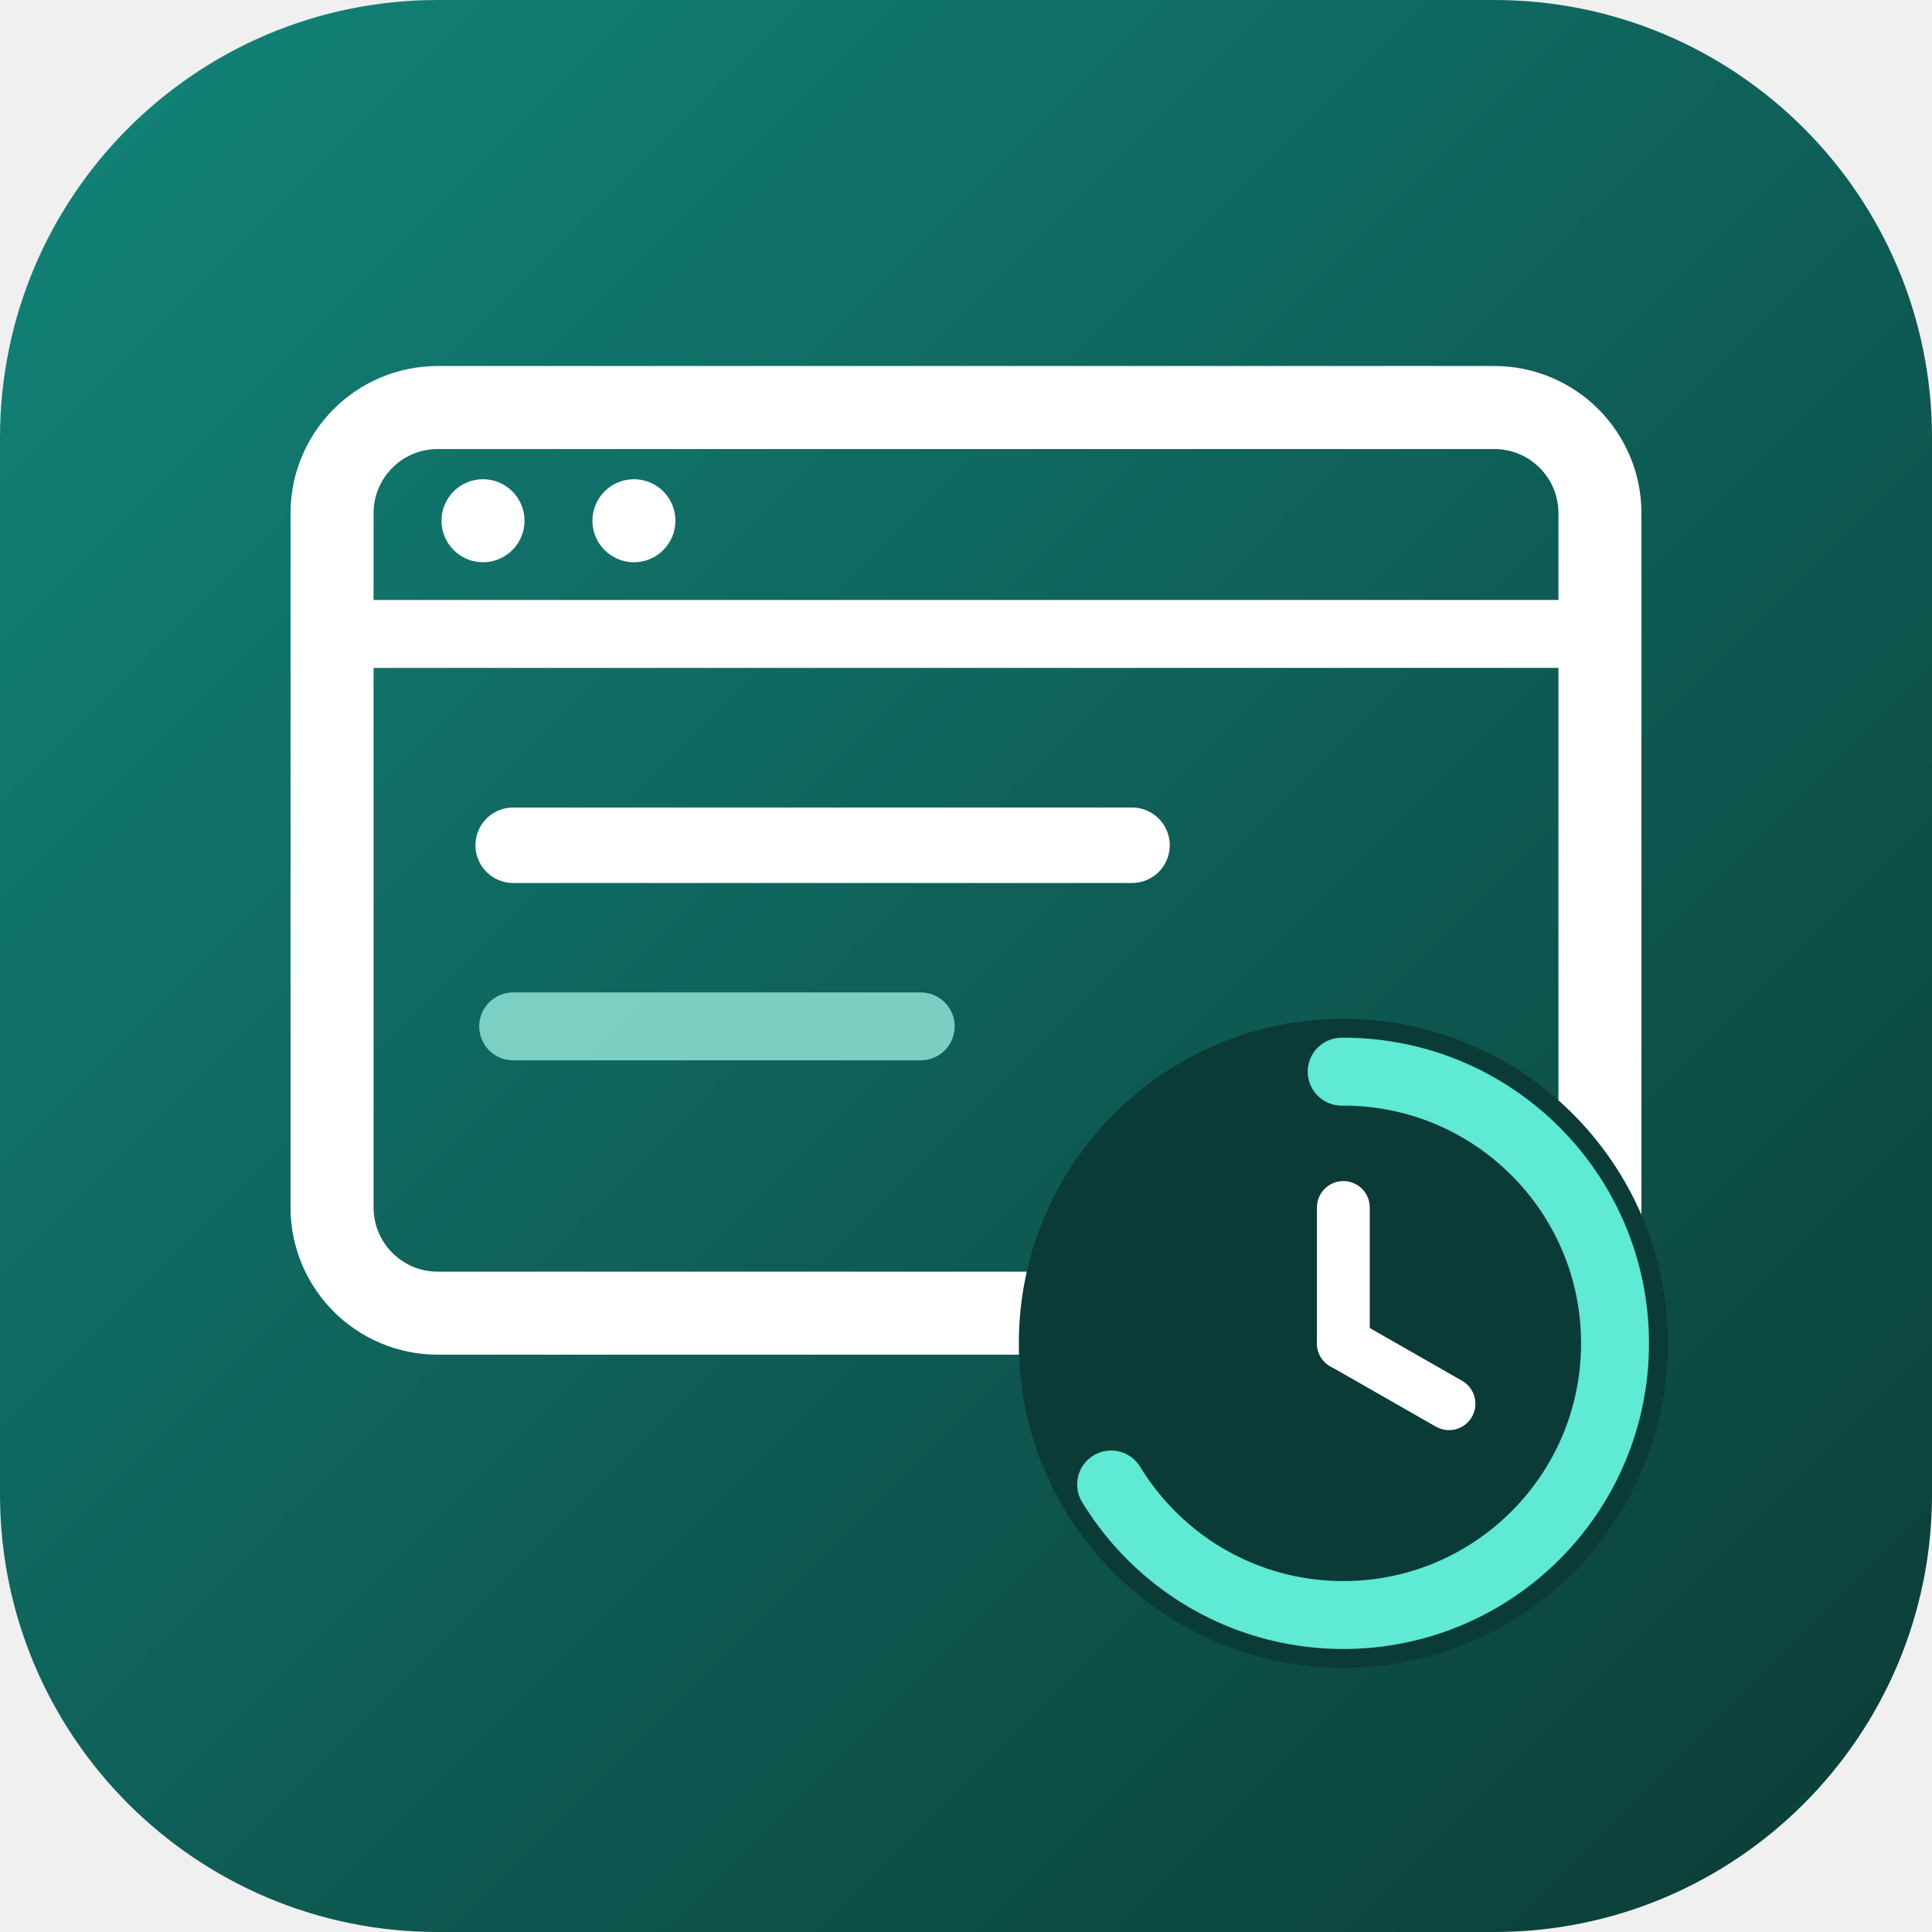
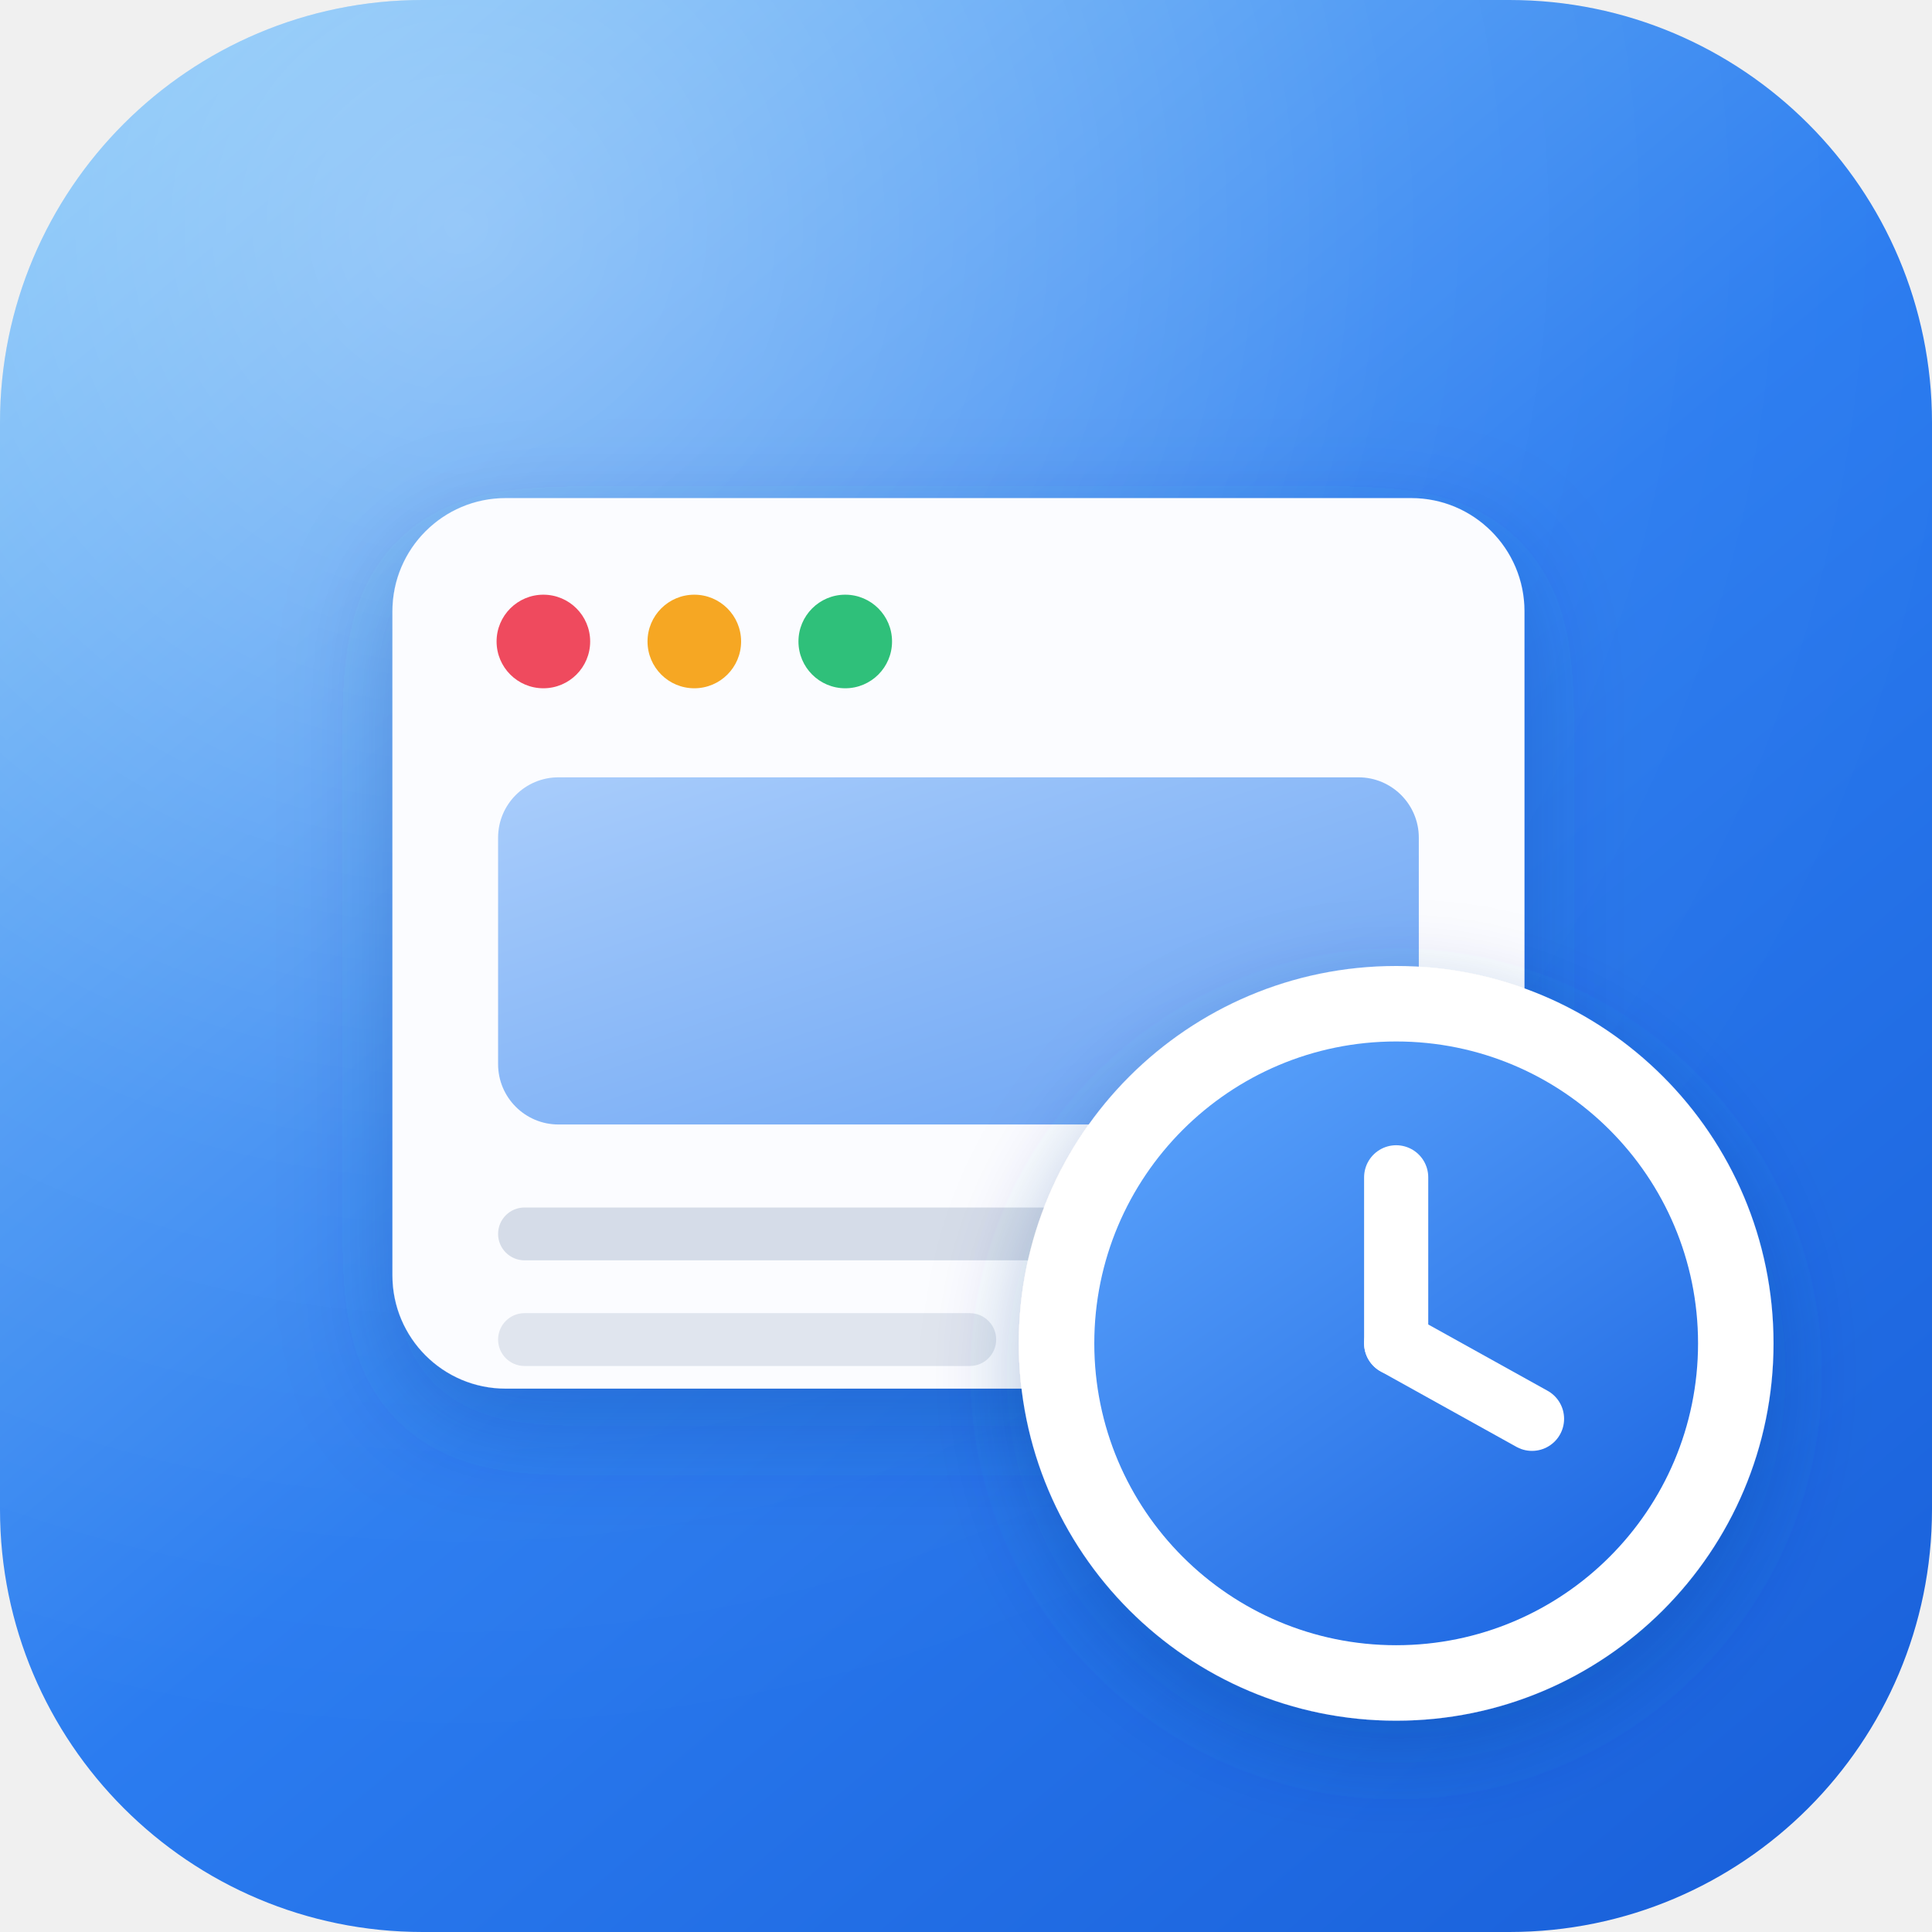
<svg xmlns="http://www.w3.org/2000/svg" viewBox="0 0 256 256" width="256" height="256">
  <defs>
-     <linearGradient id="bg" x1="0" y1="0" x2="1" y2="1">
-       <stop offset="0" stop-color="#12857a" />
-       <stop offset="1" stop-color="#0b3b36" />
+     <linearGradient id="bg" x1="0.08" y1="0" x2="0.92" y2="1">
+       <stop offset="0" stop-color="#7cc2f8" />
+       <stop offset="0.52" stop-color="#2b7cf0" />
+       <stop offset="1" stop-color="#1960da" />
    </linearGradient>
+     <radialGradient id="glow" cx="0.24" cy="0.12" r="0.78">
+       <stop offset="0" stop-color="#ffffff" stop-opacity="0.32" />
+       <stop offset="0.62" stop-color="#ffffff" stop-opacity="0.05" />
+       <stop offset="1" stop-color="#ffffff" stop-opacity="0" />
+     </radialGradient>
+     <linearGradient id="pane" x1="0" y1="0" x2="0.9" y2="1">
+       <stop offset="0" stop-color="#a9cdfb" />
+       <stop offset="1" stop-color="#6ba4f4" />
+     </linearGradient>
+     <linearGradient id="dial" x1="0.15" y1="0" x2="0.85" y2="1">
+       <stop offset="0" stop-color="#5aa2fb" />
+       <stop offset="1" stop-color="#1c66e2" />
+     </linearGradient>
+     <filter id="soft" x="-30%" y="-30%" width="160%" height="175%">
+       <feDropShadow dx="0" dy="5" stdDeviation="7" flood-color="#0b3d8f" flood-opacity="0.26" />
+     </filter>
+     <filter id="clockShadow" x="-40%" y="-40%" width="180%" height="195%">
+       <feDropShadow dx="0" dy="4" stdDeviation="6" flood-color="#0b3d8f" flood-opacity="0.3" />
+     </filter>
  </defs>
-   <rect width="256" height="256" rx="58" fill="url(#bg)" />
-   <rect x="44" y="54" width="168" height="120" rx="14" fill="none" stroke="#ffffff" stroke-width="11" />
-   <line x1="44" y1="84" x2="212" y2="84" stroke="#ffffff" stroke-width="9" />
-   <circle cx="64" cy="69" r="5.5" fill="#ffffff" />
-   <circle cx="84" cy="69" r="5.5" fill="#ffffff" />
-   <line x1="68" y1="112" x2="150" y2="112" stroke="#ffffff" stroke-width="10" stroke-linecap="round" />
-   <line x1="68" y1="136" x2="122" y2="136" stroke="#9ff3e4" stroke-width="9" stroke-linecap="round" opacity="0.75" />
-   <circle cx="178" cy="178" r="36" fill="#0b3b36" stroke="#0b3b36" stroke-width="14" />
-   <circle cx="178" cy="178" r="36" fill="none" stroke="#5eead4" stroke-width="9" stroke-linecap="round" stroke-dasharray="150 76" transform="rotate(-90 178 178)" />
-   <line x1="178" y1="178" x2="178" y2="160" stroke="#ffffff" stroke-width="7" stroke-linecap="round" />
-   <line x1="178" y1="178" x2="192" y2="186" stroke="#ffffff" stroke-width="7" stroke-linecap="round" />
+   <rect width="256" height="256" rx="56" fill="url(#bg)" />
+   <rect width="256" height="256" rx="56" fill="url(#glow)" />
+   <g filter="url(#soft)">
+     <rect x="52" y="66" width="150" height="118" rx="15" fill="#fbfcff" />
+   </g>
+   <circle cx="72" cy="85" r="6.2" fill="#ef4a5e" />
+   <circle cx="92" cy="85" r="6.2" fill="#f6a723" />
+   <circle cx="112" cy="85" r="6.2" fill="#2fc07a" />
+   <rect x="66" y="103" width="122" height="46" rx="8" fill="url(#pane)" />
+   <rect x="66" y="160" width="94" height="7" rx="3.5" fill="#d5dce8" />
+   <rect x="66" y="174" width="66" height="7" rx="3.5" fill="#e0e5ee" />
+   <g filter="url(#clockShadow)">
+     <circle cx="185" cy="178" r="50" fill="#ffffff" />
+   </g>
+   <circle cx="185" cy="178" r="40" fill="url(#dial)" />
+   <g stroke="#ffffff" stroke-width="8.5" stroke-linecap="round" fill="none">
+     <line x1="185" y1="178" x2="185" y2="156" />
+     <line x1="185" y1="178" x2="203" y2="188" />
+   </g>
</svg>
